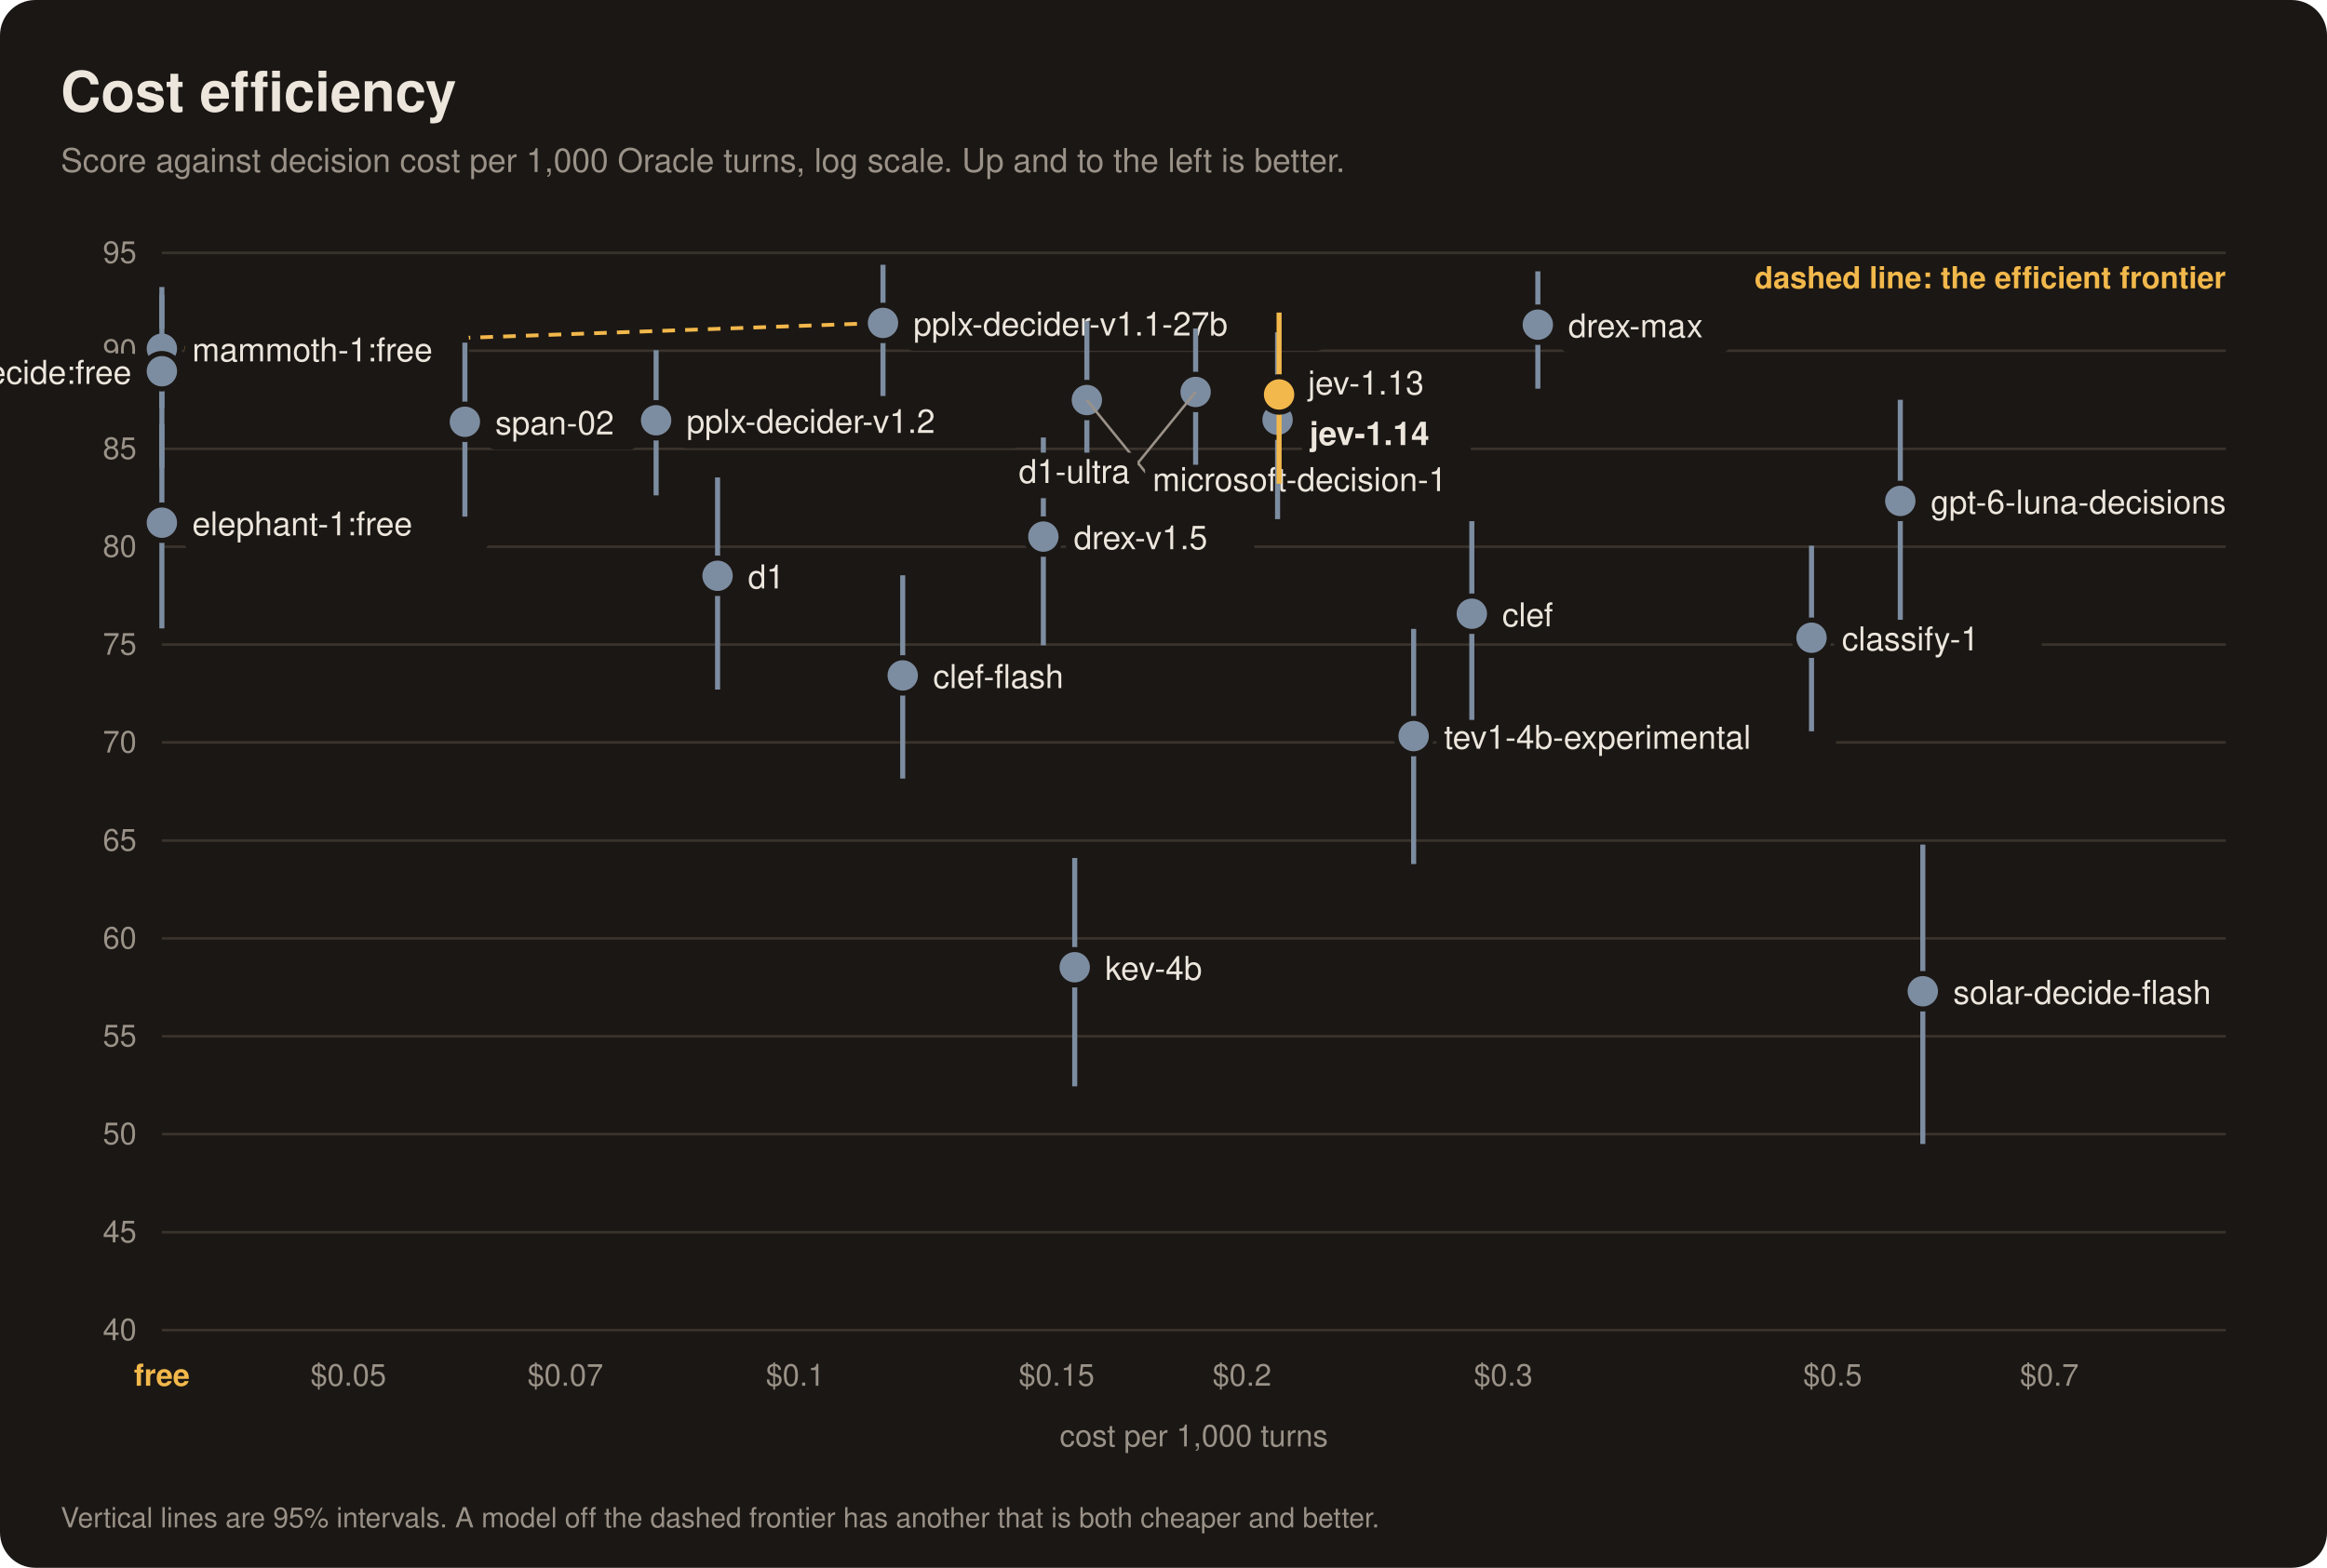
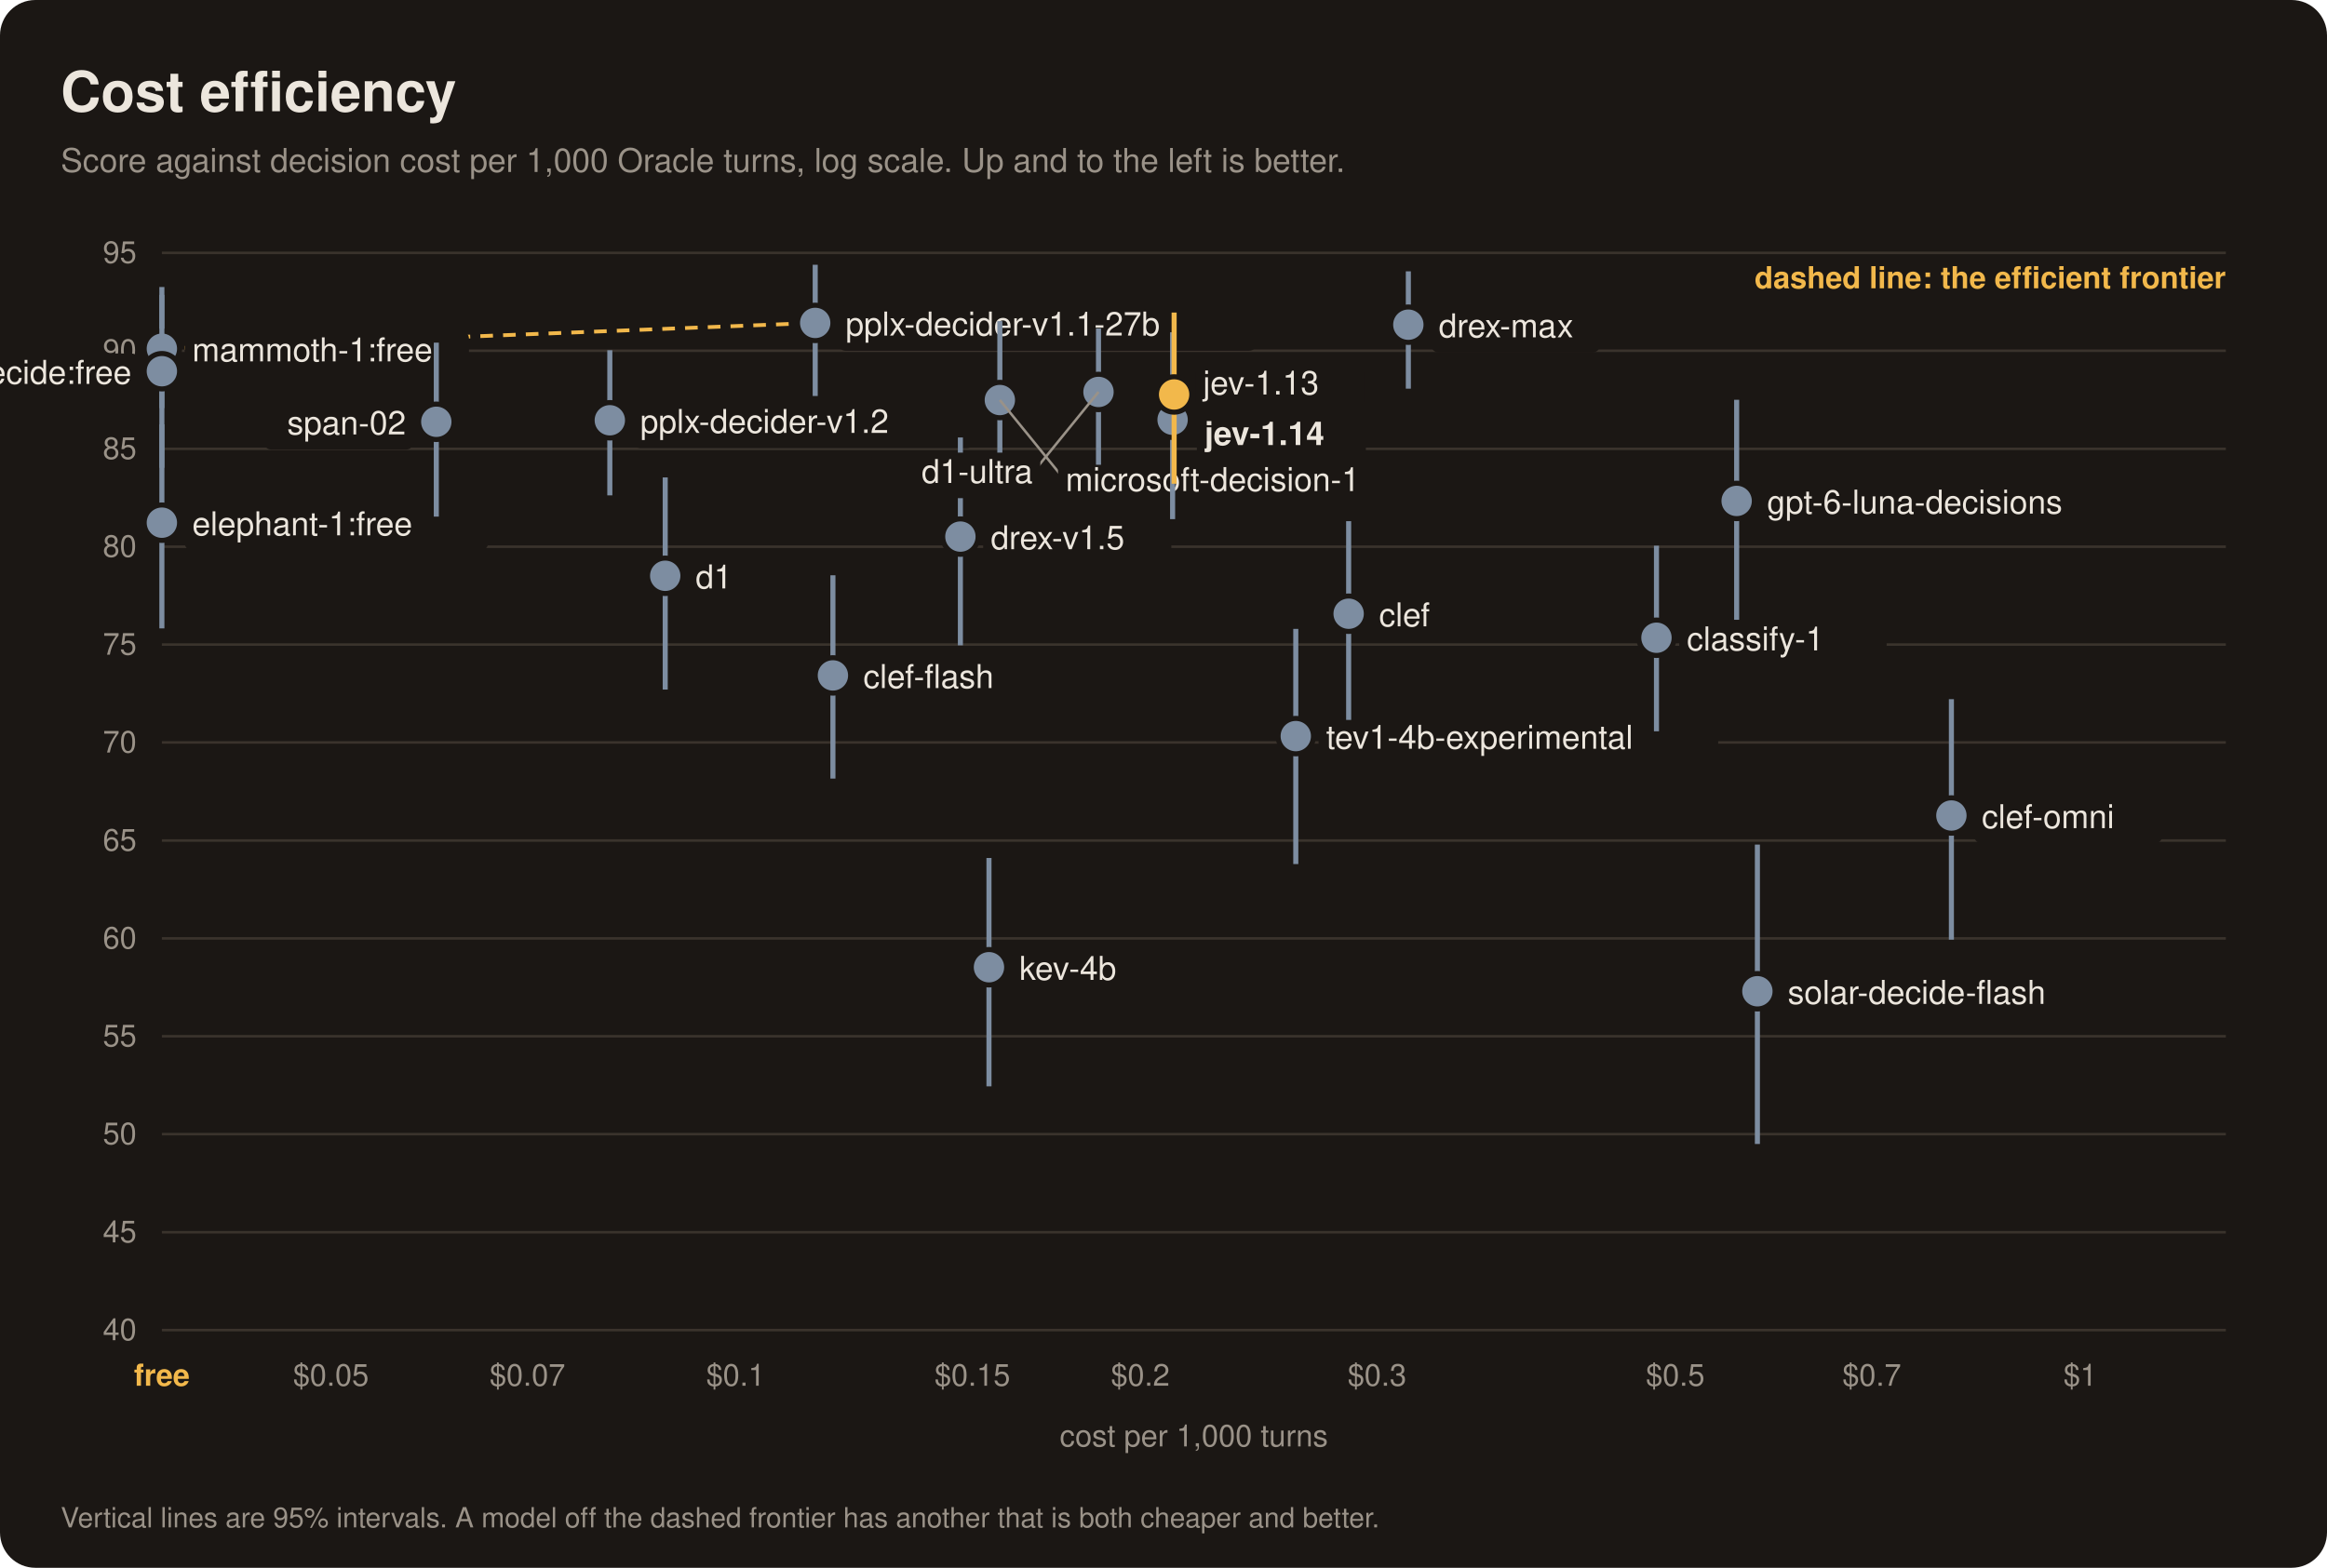
<svg xmlns="http://www.w3.org/2000/svg" viewBox="0 0 920 620" width="920" role="img" aria-label="Cost efficiency" font-family="-apple-system,BlinkMacSystemFont,'Segoe UI',Helvetica,Arial,sans-serif">
  <rect width="920" height="620" rx="14" fill="#1b1714" />
  <text x="24.0" y="44.0" font-size="22" font-weight="700" fill="#ece6dd" text-anchor="start">Cost efficiency</text>
  <text x="24.0" y="68.0" font-size="13" font-weight="400" fill="#9a9288" text-anchor="start">Score against decision cost per 1,000 Oracle turns, log scale. Up and to the left is better.</text>
  <line x1="64.0" y1="526.0" x2="880.0" y2="526.0" stroke="#3a332c" stroke-width="1.0" />
  <text x="54.0" y="530.0" font-size="12" font-weight="400" fill="#9a9288" text-anchor="end">40</text>
  <line x1="64.0" y1="487.3" x2="880.0" y2="487.3" stroke="#3a332c" stroke-width="1.0" />
  <text x="54.0" y="491.3" font-size="12" font-weight="400" fill="#9a9288" text-anchor="end">45</text>
  <line x1="64.0" y1="448.5" x2="880.0" y2="448.5" stroke="#3a332c" stroke-width="1.0" />
  <text x="54.0" y="452.5" font-size="12" font-weight="400" fill="#9a9288" text-anchor="end">50</text>
  <line x1="64.0" y1="409.8" x2="880.0" y2="409.8" stroke="#3a332c" stroke-width="1.0" />
  <text x="54.0" y="413.8" font-size="12" font-weight="400" fill="#9a9288" text-anchor="end">55</text>
  <line x1="64.0" y1="371.1" x2="880.0" y2="371.1" stroke="#3a332c" stroke-width="1.0" />
  <text x="54.0" y="375.1" font-size="12" font-weight="400" fill="#9a9288" text-anchor="end">60</text>
  <line x1="64.0" y1="332.4" x2="880.0" y2="332.4" stroke="#3a332c" stroke-width="1.0" />
  <text x="54.0" y="336.4" font-size="12" font-weight="400" fill="#9a9288" text-anchor="end">65</text>
  <line x1="64.0" y1="293.6" x2="880.0" y2="293.6" stroke="#3a332c" stroke-width="1.0" />
  <text x="54.0" y="297.6" font-size="12" font-weight="400" fill="#9a9288" text-anchor="end">70</text>
  <line x1="64.0" y1="254.9" x2="880.0" y2="254.9" stroke="#3a332c" stroke-width="1.0" />
  <text x="54.0" y="258.9" font-size="12" font-weight="400" fill="#9a9288" text-anchor="end">75</text>
  <line x1="64.0" y1="216.2" x2="880.0" y2="216.2" stroke="#3a332c" stroke-width="1.0" />
  <text x="54.0" y="220.2" font-size="12" font-weight="400" fill="#9a9288" text-anchor="end">80</text>
  <line x1="64.0" y1="177.5" x2="880.0" y2="177.5" stroke="#3a332c" stroke-width="1.0" />
  <text x="54.0" y="181.5" font-size="12" font-weight="400" fill="#9a9288" text-anchor="end">85</text>
  <line x1="64.0" y1="138.7" x2="880.0" y2="138.7" stroke="#3a332c" stroke-width="1.0" />
  <text x="54.0" y="142.7" font-size="12" font-weight="400" fill="#9a9288" text-anchor="end">90</text>
  <line x1="64.0" y1="100.0" x2="880.0" y2="100.0" stroke="#3a332c" stroke-width="1.0" />
  <text x="54.0" y="104.0" font-size="12" font-weight="400" fill="#9a9288" text-anchor="end">95</text>
-   <text x="137.7" y="548.0" font-size="12" font-weight="400" fill="#9a9288" text-anchor="middle">$0.05</text>
-   <text x="223.5" y="548.0" font-size="12" font-weight="400" fill="#9a9288" text-anchor="middle">$0.07</text>
-   <text x="314.4" y="548.0" font-size="12" font-weight="400" fill="#9a9288" text-anchor="middle">$0.1</text>
-   <text x="417.7" y="548.0" font-size="12" font-weight="400" fill="#9a9288" text-anchor="middle">$0.15</text>
-   <text x="491.0" y="548.0" font-size="12" font-weight="400" fill="#9a9288" text-anchor="middle">$0.2</text>
-   <text x="594.3" y="548.0" font-size="12" font-weight="400" fill="#9a9288" text-anchor="middle">$0.3</text>
-   <text x="724.5" y="548.0" font-size="12" font-weight="400" fill="#9a9288" text-anchor="middle">$0.5</text>
-   <text x="810.2" y="548.0" font-size="12" font-weight="400" fill="#9a9288" text-anchor="middle">$0.7</text>
+   <text x="130.8" y="548.0" font-size="12" font-weight="400" fill="#9a9288" text-anchor="middle">$0.05</text>
+   <text x="208.5" y="548.0" font-size="12" font-weight="400" fill="#9a9288" text-anchor="middle">$0.07</text>
+   <text x="290.8" y="548.0" font-size="12" font-weight="400" fill="#9a9288" text-anchor="middle">$0.1</text>
+   <text x="384.4" y="548.0" font-size="12" font-weight="400" fill="#9a9288" text-anchor="middle">$0.15</text>
+   <text x="450.8" y="548.0" font-size="12" font-weight="400" fill="#9a9288" text-anchor="middle">$0.2</text>
+   <text x="544.4" y="548.0" font-size="12" font-weight="400" fill="#9a9288" text-anchor="middle">$0.3</text>
+   <text x="662.3" y="548.0" font-size="12" font-weight="400" fill="#9a9288" text-anchor="middle">$0.5</text>
+   <text x="740.0" y="548.0" font-size="12" font-weight="400" fill="#9a9288" text-anchor="middle">$0.7</text>
+   <text x="822.4" y="548.0" font-size="12" font-weight="400" fill="#9a9288" text-anchor="middle">$1</text>
  <text x="472.0" y="572.0" font-size="12" font-weight="400" fill="#9a9288" text-anchor="middle">cost per 1,000 turns</text>
  <text x="64.0" y="548.0" font-size="12" font-weight="600" fill="#f2b84b" text-anchor="middle">free</text>
-   <polyline points="64.0,137.9 349.1,127.7" fill="none" stroke="#f2b84b" stroke-width="1.5" stroke-dasharray="5 4" />
+   <polyline points="64.0,137.9 322.3,127.7" fill="none" stroke="#f2b84b" stroke-width="1.5" stroke-dasharray="5 4" />
  <text x="880.0" y="114.0" font-size="12" font-weight="600" fill="#f2b84b" text-anchor="end">dashed line: the efficient frontier</text>
  <line x1="64.0" y1="161.4" x2="64.0" y2="116.6" stroke="#7d8da1" stroke-width="2.0" />
  <circle cx="64.0" cy="137.9" r="7" fill="#7d8da1" stroke="#1b1714" stroke-width="2" />
  <rect x="73.0" y="130.9" width="112.4" height="18.0" rx="3.0" fill="#1b1714" />
  <text x="76.0" y="142.9" font-size="13" font-weight="500" fill="#ece6dd" text-anchor="start">mammoth-1:free</text>
  <line x1="64.0" y1="185.0" x2="64.0" y2="113.5" stroke="#7d8da1" stroke-width="2.0" />
  <circle cx="64.0" cy="146.8" r="7" fill="#7d8da1" stroke="#1b1714" stroke-width="2" />
  <rect x="-95.4" y="139.8" width="150.4" height="18.0" rx="3.0" fill="#1b1714" />
  <text x="52.0" y="151.8" font-size="13" font-weight="500" fill="#ece6dd" text-anchor="end">mercury-decide:free</text>
  <line x1="64.0" y1="248.5" x2="64.0" y2="167.8" stroke="#7d8da1" stroke-width="2.0" />
  <circle cx="64.0" cy="206.7" r="7" fill="#7d8da1" stroke="#1b1714" stroke-width="2" />
  <rect x="73.0" y="199.7" width="120.0" height="18.0" rx="3.0" fill="#1b1714" />
  <text x="76.0" y="211.7" font-size="13" font-weight="500" fill="#ece6dd" text-anchor="start">elephant-1:free</text>
-   <line x1="183.8" y1="204.3" x2="183.8" y2="135.5" stroke="#7d8da1" stroke-width="2.0" />
-   <circle cx="183.8" cy="166.8" r="7" fill="#7d8da1" stroke="#1b1714" stroke-width="2" />
-   <rect x="192.8" y="159.8" width="59.2" height="18.0" rx="3.0" fill="#1b1714" />
-   <text x="195.8" y="171.8" font-size="13" font-weight="500" fill="#ece6dd" text-anchor="start">span-02</text>
-   <line x1="259.4" y1="195.9" x2="259.4" y2="138.5" stroke="#7d8da1" stroke-width="2.0" />
-   <circle cx="259.4" cy="166.2" r="7" fill="#7d8da1" stroke="#1b1714" stroke-width="2" />
-   <rect x="268.4" y="159.2" width="135.2" height="18.0" rx="3.0" fill="#1b1714" />
-   <text x="271.4" y="171.2" font-size="13" font-weight="500" fill="#ece6dd" text-anchor="start">pplx-decider-v1.2</text>
-   <line x1="283.7" y1="272.7" x2="283.7" y2="188.8" stroke="#7d8da1" stroke-width="2.0" />
-   <circle cx="283.7" cy="227.7" r="7" fill="#7d8da1" stroke="#1b1714" stroke-width="2" />
-   <rect x="292.7" y="220.7" width="21.2" height="18.0" rx="3.0" fill="#1b1714" />
-   <text x="295.7" y="232.7" font-size="13" font-weight="500" fill="#ece6dd" text-anchor="start">d1</text>
-   <line x1="349.1" y1="156.6" x2="349.1" y2="104.7" stroke="#7d8da1" stroke-width="2.0" />
-   <circle cx="349.1" cy="127.7" r="7" fill="#7d8da1" stroke="#1b1714" stroke-width="2" />
-   <rect x="358.1" y="120.7" width="165.6" height="18.0" rx="3.0" fill="#1b1714" />
-   <text x="361.1" y="132.7" font-size="13" font-weight="500" fill="#ece6dd" text-anchor="start">pplx-decider-v1.1-27b</text>
-   <line x1="356.9" y1="307.9" x2="356.9" y2="227.5" stroke="#7d8da1" stroke-width="2.0" />
-   <circle cx="356.9" cy="267.1" r="7" fill="#7d8da1" stroke="#1b1714" stroke-width="2" />
-   <rect x="365.9" y="260.1" width="82.0" height="18.0" rx="3.0" fill="#1b1714" />
-   <text x="368.9" y="272.1" font-size="13" font-weight="500" fill="#ece6dd" text-anchor="start">clef-flash</text>
-   <line x1="412.5" y1="255.2" x2="412.5" y2="173.0" stroke="#7d8da1" stroke-width="2.0" />
-   <circle cx="412.5" cy="212.2" r="7" fill="#7d8da1" stroke="#1b1714" stroke-width="2" />
-   <rect x="421.5" y="205.2" width="74.4" height="18.0" rx="3.0" fill="#1b1714" />
-   <text x="424.5" y="217.2" font-size="13" font-weight="500" fill="#ece6dd" text-anchor="start">drex-v1.5</text>
-   <line x1="424.9" y1="429.6" x2="424.9" y2="339.3" stroke="#7d8da1" stroke-width="2.0" />
-   <circle cx="424.9" cy="382.5" r="7" fill="#7d8da1" stroke="#1b1714" stroke-width="2" />
-   <rect x="433.9" y="375.5" width="51.6" height="18.0" rx="3.0" fill="#1b1714" />
-   <text x="436.9" y="387.5" font-size="13" font-weight="500" fill="#ece6dd" text-anchor="start">kev-4b</text>
-   <line x1="429.7" y1="193.8" x2="429.7" y2="127.0" stroke="#7d8da1" stroke-width="2.0" />
-   <circle cx="429.7" cy="158.2" r="7" fill="#7d8da1" stroke="#1b1714" stroke-width="2" />
-   <line x1="429.7" y1="158.2" x2="455.7" y2="190.2" stroke="#9a9288" stroke-width="1.0" />
-   <rect x="452.7" y="182.2" width="158.0" height="18.0" rx="3.0" fill="#1b1714" />
-   <text x="455.7" y="194.2" font-size="13" font-weight="500" fill="#ece6dd" text-anchor="start">microsoft-decision-1</text>
-   <line x1="472.7" y1="183.8" x2="472.7" y2="129.9" stroke="#7d8da1" stroke-width="2.0" />
-   <circle cx="472.7" cy="155.0" r="7" fill="#7d8da1" stroke="#1b1714" stroke-width="2" />
-   <line x1="472.7" y1="155.0" x2="446.7" y2="187.0" stroke="#9a9288" stroke-width="1.0" />
-   <rect x="382.9" y="179.0" width="66.8" height="18.0" rx="3.0" fill="#1b1714" />
-   <text x="446.7" y="191.0" font-size="13" font-weight="500" fill="#ece6dd" text-anchor="end">d1-ultra</text>
-   <line x1="505.1" y1="205.3" x2="505.1" y2="131.4" stroke="#7d8da1" stroke-width="2.0" />
-   <circle cx="505.1" cy="166.0" r="7" fill="#7d8da1" stroke="#1b1714" stroke-width="2" />
-   <rect x="514.1" y="144.0" width="66.8" height="18.0" rx="3.0" fill="#1b1714" />
-   <text x="517.1" y="156.0" font-size="13" font-weight="500" fill="#ece6dd" text-anchor="start">jev-1.13</text>
-   <line x1="505.7" y1="191.3" x2="505.7" y2="123.6" stroke="#f2b84b" stroke-width="2.0" />
-   <circle cx="505.7" cy="156.0" r="7" fill="#f2b84b" stroke="#1b1714" stroke-width="2" />
-   <rect x="514.7" y="164.0" width="66.8" height="18.0" rx="3.0" fill="#1b1714" />
-   <text x="517.7" y="176.0" font-size="13" font-weight="700" fill="#ece6dd" text-anchor="start">jev-1.14</text>
-   <line x1="558.9" y1="341.7" x2="558.9" y2="248.7" stroke="#7d8da1" stroke-width="2.0" />
-   <circle cx="558.9" cy="291.1" r="7" fill="#7d8da1" stroke="#1b1714" stroke-width="2" />
-   <rect x="567.9" y="284.1" width="158.0" height="18.0" rx="3.0" fill="#1b1714" />
-   <text x="570.9" y="296.1" font-size="13" font-weight="500" fill="#ece6dd" text-anchor="start">tev1-4b-experimental</text>
-   <line x1="581.9" y1="284.7" x2="581.9" y2="206.1" stroke="#7d8da1" stroke-width="2.0" />
-   <circle cx="581.9" cy="242.7" r="7" fill="#7d8da1" stroke="#1b1714" stroke-width="2" />
-   <rect x="590.9" y="235.7" width="36.4" height="18.0" rx="3.0" fill="#1b1714" />
-   <text x="593.9" y="247.7" font-size="13" font-weight="500" fill="#ece6dd" text-anchor="start">clef</text>
-   <line x1="608.0" y1="153.7" x2="608.0" y2="107.3" stroke="#7d8da1" stroke-width="2.0" />
-   <circle cx="608.0" cy="128.4" r="7" fill="#7d8da1" stroke="#1b1714" stroke-width="2" />
-   <rect x="617.0" y="121.4" width="66.8" height="18.0" rx="3.0" fill="#1b1714" />
-   <text x="620.0" y="133.4" font-size="13" font-weight="500" fill="#ece6dd" text-anchor="start">drex-max</text>
-   <line x1="716.2" y1="289.2" x2="716.2" y2="215.8" stroke="#7d8da1" stroke-width="2.0" />
-   <circle cx="716.2" cy="252.2" r="7" fill="#7d8da1" stroke="#1b1714" stroke-width="2" />
-   <rect x="725.2" y="245.2" width="82.0" height="18.0" rx="3.0" fill="#1b1714" />
-   <text x="728.2" y="257.2" font-size="13" font-weight="500" fill="#ece6dd" text-anchor="start">classify-1</text>
-   <line x1="751.3" y1="245.1" x2="751.3" y2="158.1" stroke="#7d8da1" stroke-width="2.0" />
-   <circle cx="751.3" cy="198.1" r="7" fill="#7d8da1" stroke="#1b1714" stroke-width="2" />
-   <rect x="760.3" y="191.1" width="158.0" height="18.0" rx="3.0" fill="#1b1714" />
-   <text x="763.3" y="203.1" font-size="13" font-weight="500" fill="#ece6dd" text-anchor="start">gpt-6-luna-decisions</text>
-   <line x1="760.2" y1="452.4" x2="760.2" y2="334.0" stroke="#7d8da1" stroke-width="2.0" />
-   <circle cx="760.2" cy="392.0" r="7" fill="#7d8da1" stroke="#1b1714" stroke-width="2" />
-   <rect x="769.2" y="385.0" width="142.8" height="18.0" rx="3.0" fill="#1b1714" />
-   <text x="772.2" y="397.0" font-size="13" font-weight="500" fill="#ece6dd" text-anchor="start">solar-decide-flash</text>
+   <line x1="172.5" y1="204.3" x2="172.5" y2="135.5" stroke="#7d8da1" stroke-width="2.0" />
+   <circle cx="172.5" cy="166.8" r="7" fill="#7d8da1" stroke="#1b1714" stroke-width="2" />
+   <rect x="104.3" y="159.8" width="59.2" height="18.0" rx="3.0" fill="#1b1714" />
+   <text x="160.5" y="171.8" font-size="13" font-weight="500" fill="#ece6dd" text-anchor="end">span-02</text>
+   <line x1="241.1" y1="195.9" x2="241.1" y2="138.5" stroke="#7d8da1" stroke-width="2.0" />
+   <circle cx="241.1" cy="166.2" r="7" fill="#7d8da1" stroke="#1b1714" stroke-width="2" />
+   <rect x="250.1" y="159.2" width="135.2" height="18.0" rx="3.0" fill="#1b1714" />
+   <text x="253.1" y="171.2" font-size="13" font-weight="500" fill="#ece6dd" text-anchor="start">pplx-decider-v1.2</text>
+   <line x1="263.0" y1="272.7" x2="263.0" y2="188.8" stroke="#7d8da1" stroke-width="2.0" />
+   <circle cx="263.0" cy="227.7" r="7" fill="#7d8da1" stroke="#1b1714" stroke-width="2" />
+   <rect x="272.0" y="220.7" width="21.2" height="18.0" rx="3.0" fill="#1b1714" />
+   <text x="275.0" y="232.7" font-size="13" font-weight="500" fill="#ece6dd" text-anchor="start">d1</text>
+   <line x1="322.3" y1="156.6" x2="322.3" y2="104.7" stroke="#7d8da1" stroke-width="2.0" />
+   <circle cx="322.3" cy="127.7" r="7" fill="#7d8da1" stroke="#1b1714" stroke-width="2" />
+   <rect x="331.3" y="120.7" width="165.6" height="18.0" rx="3.0" fill="#1b1714" />
+   <text x="334.3" y="132.7" font-size="13" font-weight="500" fill="#ece6dd" text-anchor="start">pplx-decider-v1.1-27b</text>
+   <line x1="329.3" y1="307.9" x2="329.3" y2="227.5" stroke="#7d8da1" stroke-width="2.0" />
+   <circle cx="329.3" cy="267.1" r="7" fill="#7d8da1" stroke="#1b1714" stroke-width="2" />
+   <rect x="338.3" y="260.1" width="82.0" height="18.0" rx="3.0" fill="#1b1714" />
+   <text x="341.3" y="272.1" font-size="13" font-weight="500" fill="#ece6dd" text-anchor="start">clef-flash</text>
+   <line x1="379.7" y1="255.2" x2="379.7" y2="173.0" stroke="#7d8da1" stroke-width="2.0" />
+   <circle cx="379.7" cy="212.2" r="7" fill="#7d8da1" stroke="#1b1714" stroke-width="2" />
+   <rect x="388.7" y="205.2" width="74.4" height="18.0" rx="3.0" fill="#1b1714" />
+   <text x="391.7" y="217.2" font-size="13" font-weight="500" fill="#ece6dd" text-anchor="start">drex-v1.5</text>
+   <line x1="391.0" y1="429.6" x2="391.0" y2="339.3" stroke="#7d8da1" stroke-width="2.0" />
+   <circle cx="391.0" cy="382.5" r="7" fill="#7d8da1" stroke="#1b1714" stroke-width="2" />
+   <rect x="400.0" y="375.5" width="51.6" height="18.0" rx="3.0" fill="#1b1714" />
+   <text x="403.0" y="387.5" font-size="13" font-weight="500" fill="#ece6dd" text-anchor="start">kev-4b</text>
+   <line x1="395.3" y1="193.8" x2="395.3" y2="127.0" stroke="#7d8da1" stroke-width="2.0" />
+   <circle cx="395.3" cy="158.2" r="7" fill="#7d8da1" stroke="#1b1714" stroke-width="2" />
+   <line x1="395.3" y1="158.2" x2="421.3" y2="190.2" stroke="#9a9288" stroke-width="1.0" />
+   <rect x="418.3" y="182.2" width="158.0" height="18.0" rx="3.0" fill="#1b1714" />
+   <text x="421.3" y="194.2" font-size="13" font-weight="500" fill="#ece6dd" text-anchor="start">microsoft-decision-1</text>
+   <line x1="434.3" y1="183.8" x2="434.3" y2="129.9" stroke="#7d8da1" stroke-width="2.0" />
+   <circle cx="434.3" cy="155.0" r="7" fill="#7d8da1" stroke="#1b1714" stroke-width="2" />
+   <line x1="434.3" y1="155.0" x2="408.3" y2="187.0" stroke="#9a9288" stroke-width="1.0" />
+   <rect x="344.5" y="179.0" width="66.8" height="18.0" rx="3.0" fill="#1b1714" />
+   <text x="408.3" y="191.0" font-size="13" font-weight="500" fill="#ece6dd" text-anchor="end">d1-ultra</text>
+   <line x1="463.6" y1="205.3" x2="463.6" y2="131.4" stroke="#7d8da1" stroke-width="2.0" />
+   <circle cx="463.6" cy="166.0" r="7" fill="#7d8da1" stroke="#1b1714" stroke-width="2" />
+   <rect x="472.6" y="144.0" width="66.8" height="18.0" rx="3.0" fill="#1b1714" />
+   <text x="475.6" y="156.0" font-size="13" font-weight="500" fill="#ece6dd" text-anchor="start">jev-1.13</text>
+   <line x1="464.2" y1="191.3" x2="464.2" y2="123.6" stroke="#f2b84b" stroke-width="2.0" />
+   <circle cx="464.2" cy="156.0" r="7" fill="#f2b84b" stroke="#1b1714" stroke-width="2" />
+   <rect x="473.2" y="164.0" width="66.8" height="18.0" rx="3.0" fill="#1b1714" />
+   <text x="476.2" y="176.0" font-size="13" font-weight="700" fill="#ece6dd" text-anchor="start">jev-1.14</text>
+   <line x1="512.3" y1="341.7" x2="512.3" y2="248.7" stroke="#7d8da1" stroke-width="2.0" />
+   <circle cx="512.3" cy="291.1" r="7" fill="#7d8da1" stroke="#1b1714" stroke-width="2" />
+   <rect x="521.3" y="284.1" width="158.0" height="18.0" rx="3.0" fill="#1b1714" />
+   <text x="524.3" y="296.1" font-size="13" font-weight="500" fill="#ece6dd" text-anchor="start">tev1-4b-experimental</text>
+   <line x1="533.2" y1="284.7" x2="533.2" y2="206.1" stroke="#7d8da1" stroke-width="2.0" />
+   <circle cx="533.2" cy="242.7" r="7" fill="#7d8da1" stroke="#1b1714" stroke-width="2" />
+   <rect x="542.2" y="235.7" width="36.4" height="18.0" rx="3.0" fill="#1b1714" />
+   <text x="545.2" y="247.7" font-size="13" font-weight="500" fill="#ece6dd" text-anchor="start">clef</text>
+   <line x1="556.8" y1="153.7" x2="556.8" y2="107.3" stroke="#7d8da1" stroke-width="2.0" />
+   <circle cx="556.8" cy="128.4" r="7" fill="#7d8da1" stroke="#1b1714" stroke-width="2" />
+   <rect x="565.8" y="121.4" width="66.8" height="18.0" rx="3.0" fill="#1b1714" />
+   <text x="568.8" y="133.4" font-size="13" font-weight="500" fill="#ece6dd" text-anchor="start">drex-max</text>
+   <line x1="654.9" y1="289.2" x2="654.9" y2="215.8" stroke="#7d8da1" stroke-width="2.0" />
+   <circle cx="654.9" cy="252.2" r="7" fill="#7d8da1" stroke="#1b1714" stroke-width="2" />
+   <rect x="663.9" y="245.2" width="82.0" height="18.0" rx="3.0" fill="#1b1714" />
+   <text x="666.9" y="257.2" font-size="13" font-weight="500" fill="#ece6dd" text-anchor="start">classify-1</text>
+   <line x1="686.6" y1="245.1" x2="686.6" y2="158.1" stroke="#7d8da1" stroke-width="2.0" />
+   <circle cx="686.6" cy="198.1" r="7" fill="#7d8da1" stroke="#1b1714" stroke-width="2" />
+   <rect x="695.6" y="191.1" width="158.0" height="18.0" rx="3.0" fill="#1b1714" />
+   <text x="698.6" y="203.1" font-size="13" font-weight="500" fill="#ece6dd" text-anchor="start">gpt-6-luna-decisions</text>
+   <line x1="694.8" y1="452.4" x2="694.8" y2="334.0" stroke="#7d8da1" stroke-width="2.0" />
+   <circle cx="694.8" cy="392.0" r="7" fill="#7d8da1" stroke="#1b1714" stroke-width="2" />
+   <rect x="703.8" y="385.0" width="142.8" height="18.0" rx="3.0" fill="#1b1714" />
+   <text x="706.8" y="397.0" font-size="13" font-weight="500" fill="#ece6dd" text-anchor="start">solar-decide-flash</text>
+   <line x1="771.5" y1="371.6" x2="771.5" y2="276.5" stroke="#7d8da1" stroke-width="2.0" />
+   <circle cx="771.5" cy="322.5" r="7" fill="#7d8da1" stroke="#1b1714" stroke-width="2" />
+   <rect x="780.5" y="315.5" width="74.4" height="18.0" rx="3.0" fill="#1b1714" />
+   <text x="783.5" y="327.5" font-size="13" font-weight="500" fill="#ece6dd" text-anchor="start">clef-omni</text>
  <text x="24.0" y="604.0" font-size="11" font-weight="400" fill="#9a9288" text-anchor="start">Vertical lines are 95% intervals. A model off the dashed frontier has another that is both cheaper and better.</text>
</svg>
